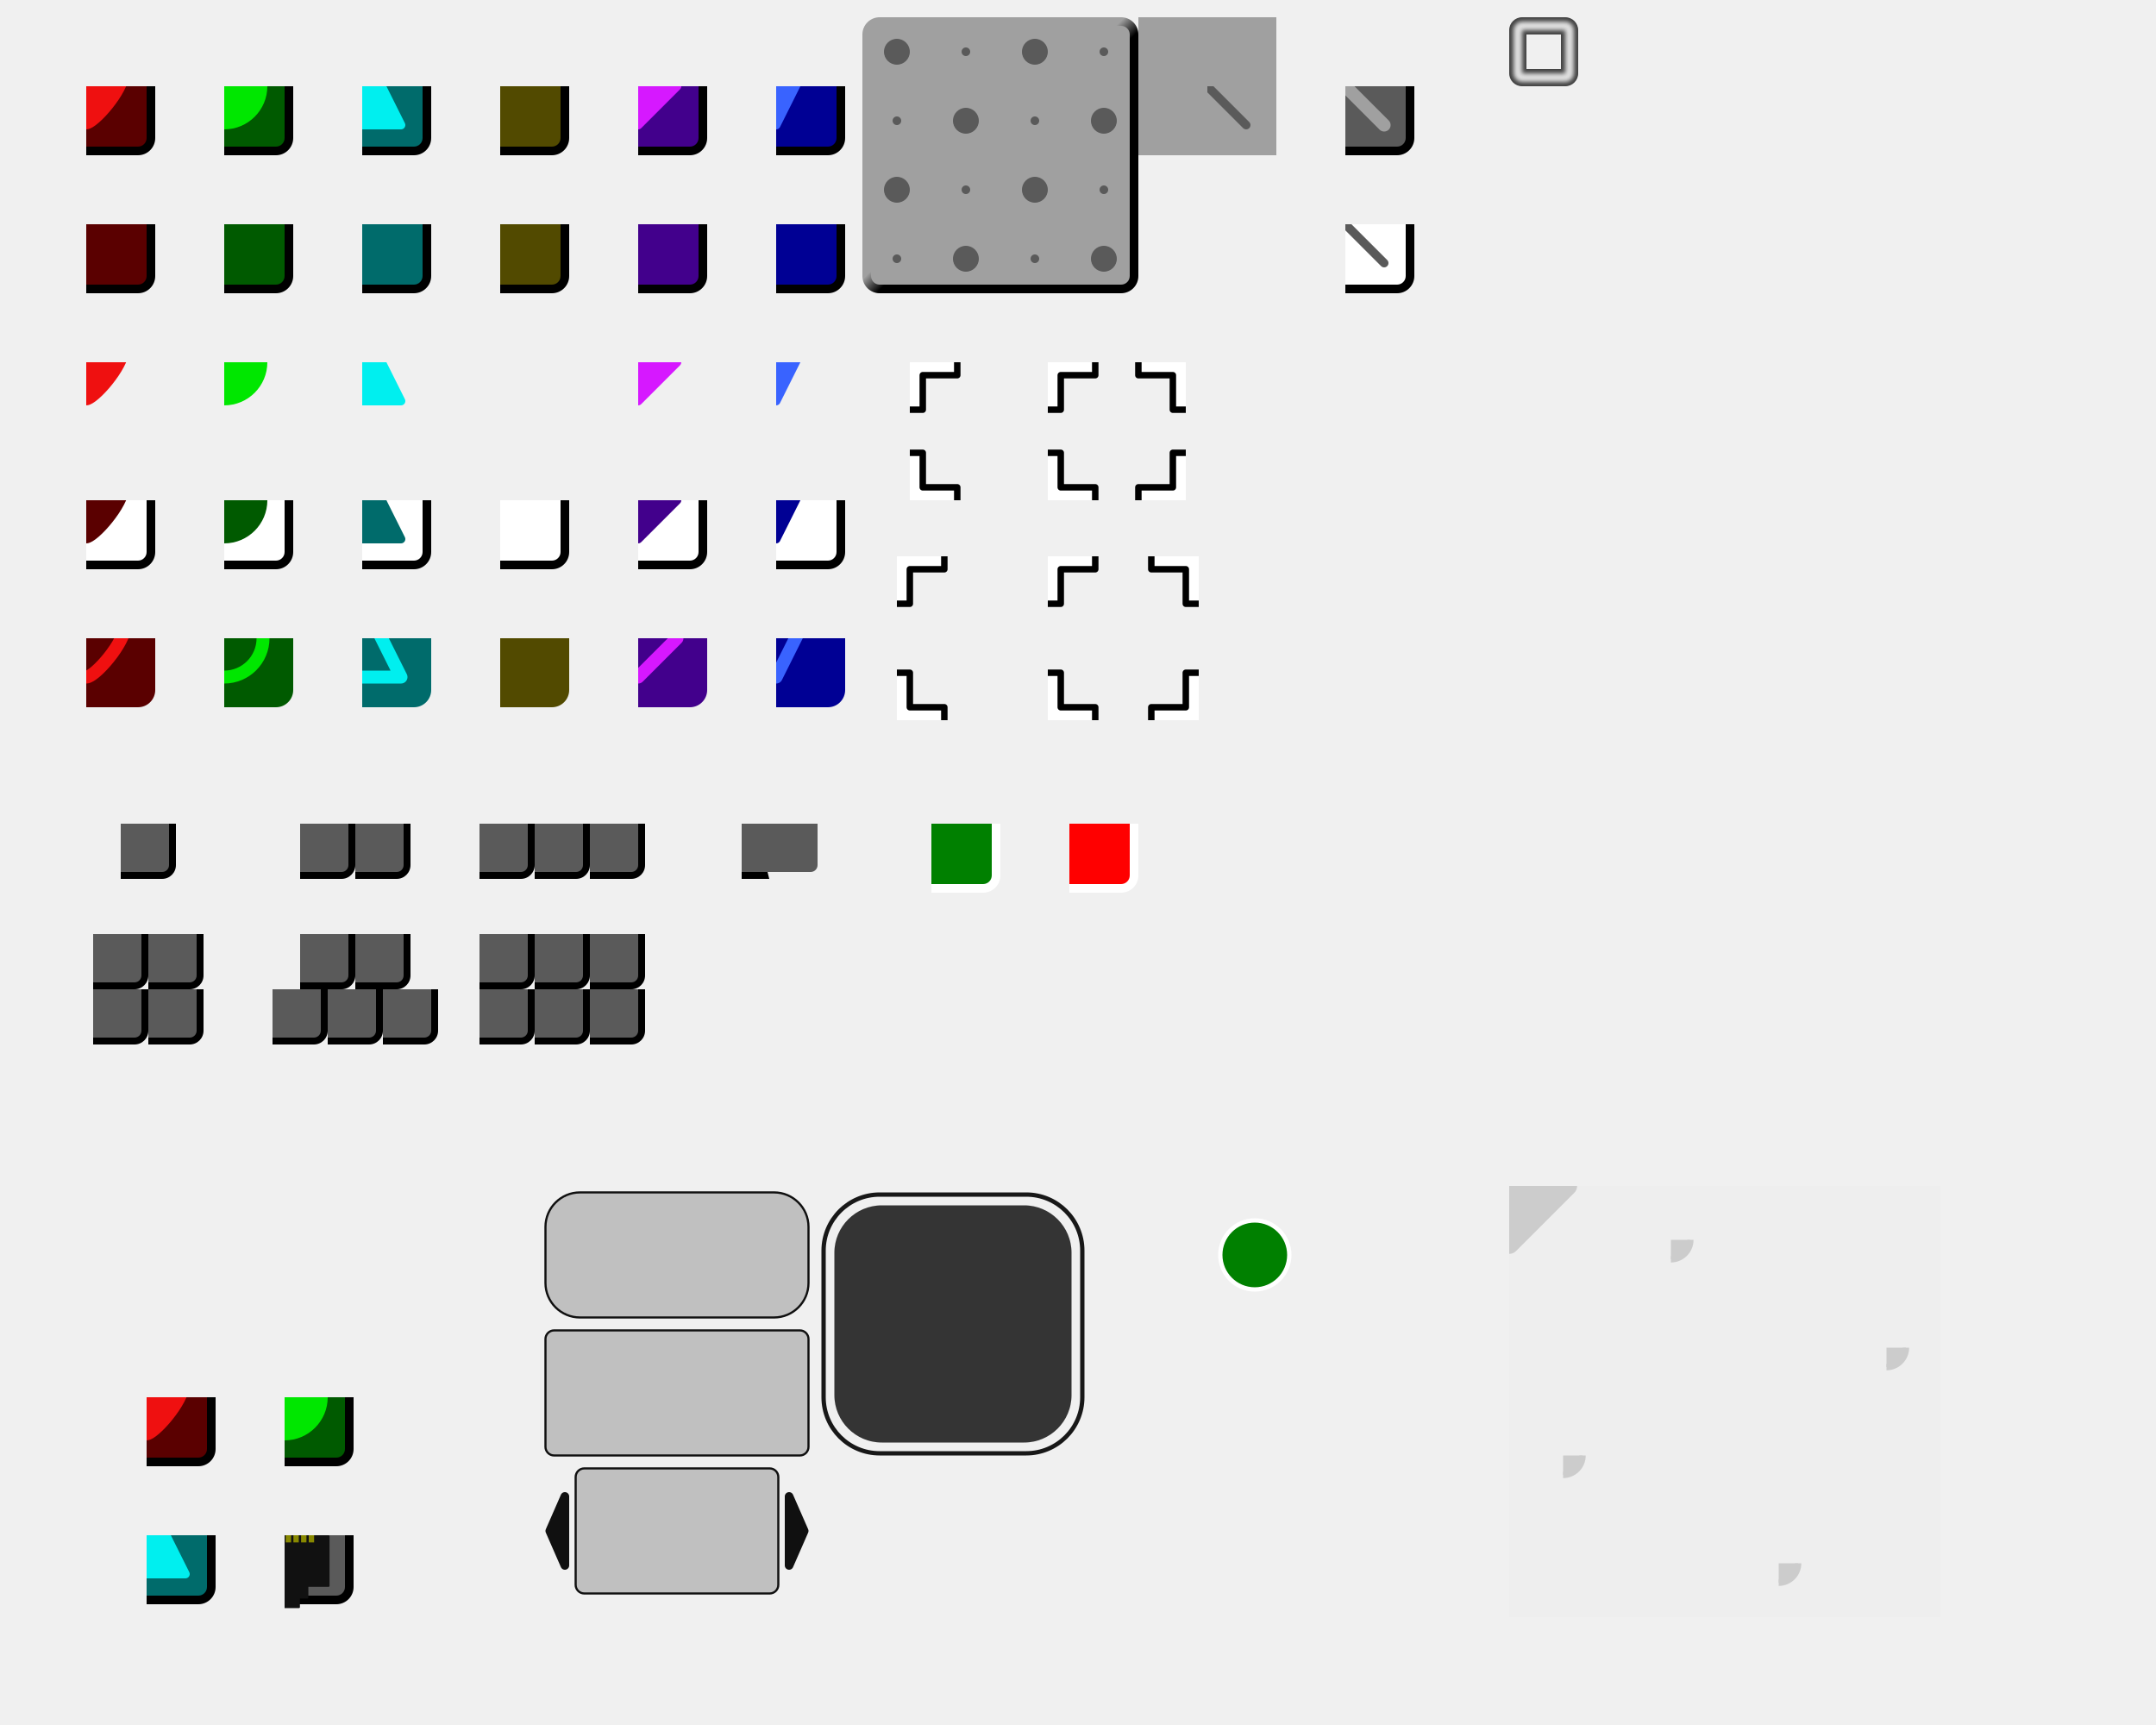
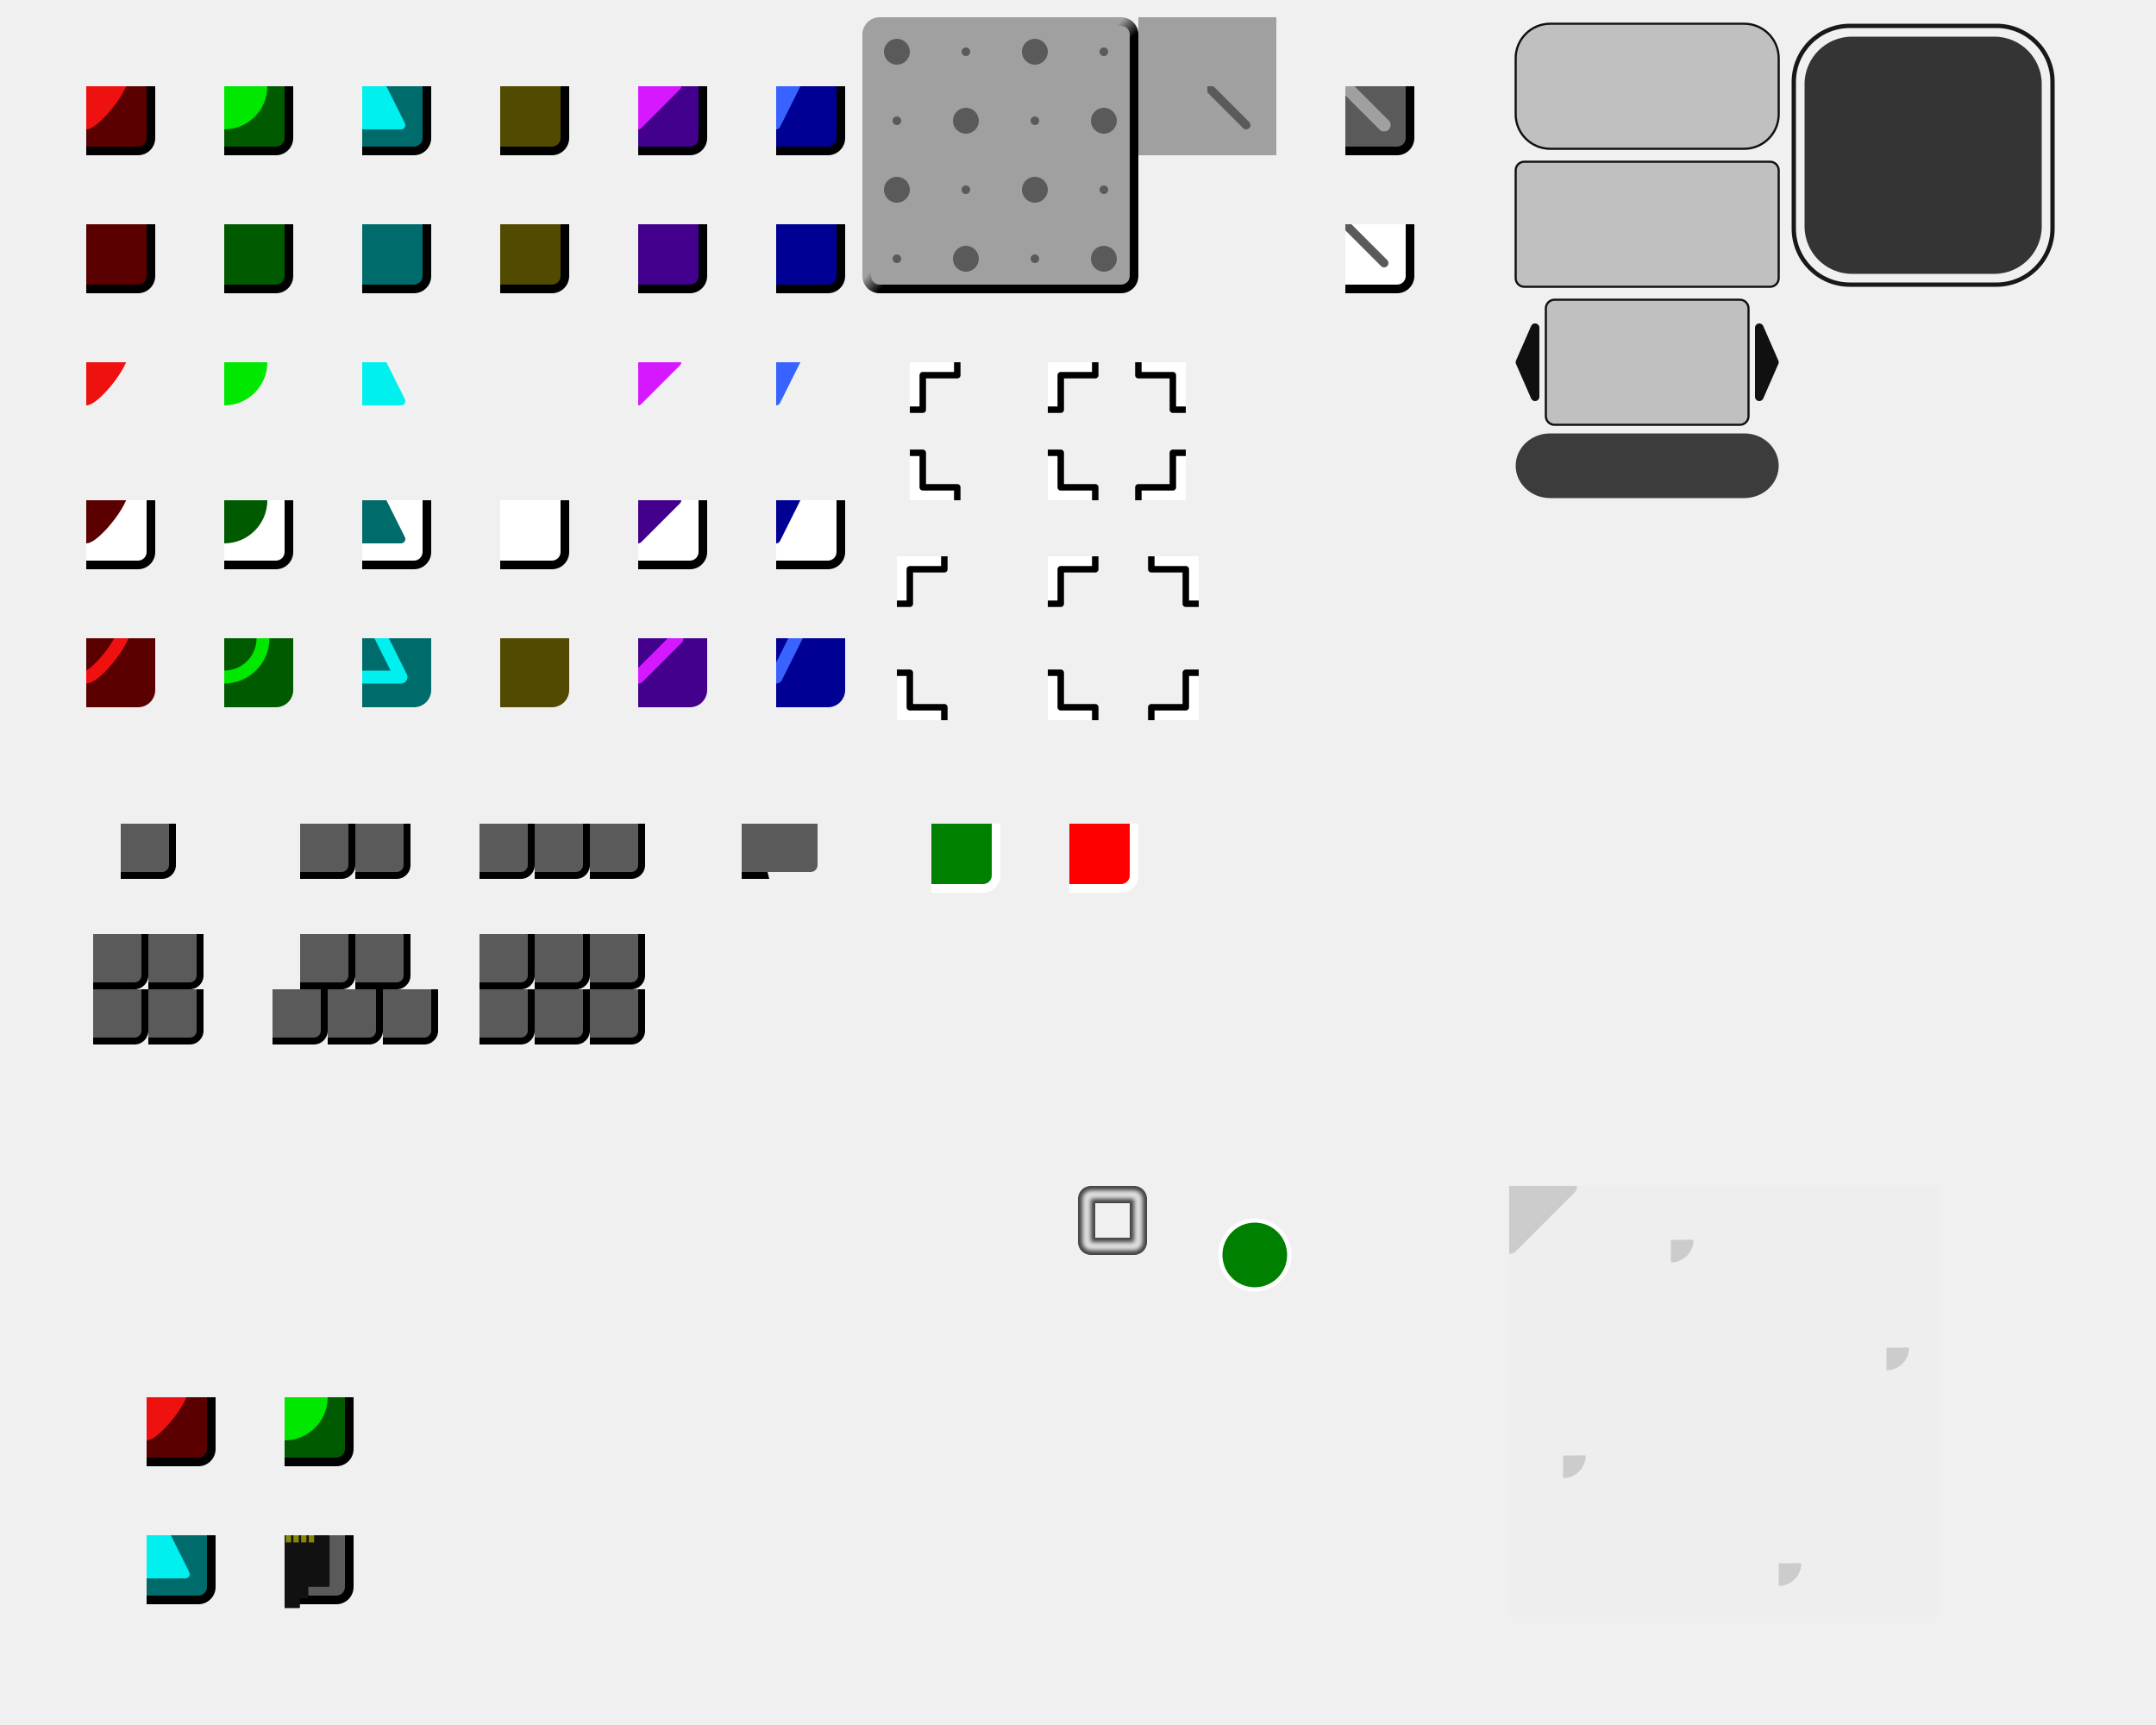
<svg xmlns="http://www.w3.org/2000/svg" xmlns:xlink="http://www.w3.org/1999/xlink" version="1.0" width="2000px" height="1600px" id="Panettopon-res">
  <defs>
    <linearGradient id="BkColor1-gradient" x1="0.45" y1="0.45" x2="0.55" y2="0.55">
      <stop offset="0" stop-color="#ef1010" />
      <stop offset="1" stop-color="black" />
    </linearGradient>
    <linearGradient id="BkColor2-gradient" x1="0.45" y1="0.45" x2="0.55" y2="0.55">
      <stop offset="0" stop-color="#00e700" />
      <stop offset="1" stop-color="black" />
    </linearGradient>
    <linearGradient id="BkColor3-gradient" x1="0.45" y1="0.45" x2="0.55" y2="0.55">
      <stop offset="0" stop-color="#00efef" />
      <stop offset="1" stop-color="black" />
    </linearGradient>
    <linearGradient id="BkColor4-gradient" x1="0.45" y1="0.45" x2="0.55" y2="0.55">
      <stop offset="0" stop-color="#dede00" />
      <stop offset="1" stop-color="black" />
    </linearGradient>
    <linearGradient id="BkColor5-gradient" x1="0.45" y1="0.45" x2="0.55" y2="0.55">
      <stop offset="0" stop-color="#d618ff" />
      <stop offset="1" stop-color="black" />
    </linearGradient>
    <linearGradient id="BkColor6-gradient" x1="0.45" y1="0.45" x2="0.55" y2="0.55">
      <stop offset="0" stop-color="#3963ff" />
      <stop offset="1" stop-color="black" />
    </linearGradient>
    <symbol id="BkColor-bg">
      <rect class="bk-bg" x="-64" y="-64" width="128" height="128" rx="16" ry="16" />
    </symbol>
    <symbol id="BkColor-fg">
      <rect class="bk-fg" x="-56" y="-56" width="112" height="112" rx="8" ry="8" />
    </symbol>
    <symbol id="BkColor1-face">
      <path class="bk-face" d="m 0,36 c 8,0 36,-32 36,-48 s -8,-24 -16,-24 c -12,0 -19,18 -20,18 s -8,-18 -20,-18 c -8,0 -16,8 -16,24 s 28,48 36,48 z" />
    </symbol>
    <symbol id="BkColor2-face">
      <path class="bk-face" d="M 36,0 C 36,19.882 19.882,36 0,36 -19.882,36 -36,19.882 -36,0 c 0,-19.882 16.118,-36 36,-36 19.882,0 36,16.118 36,36 z" />
    </symbol>
    <symbol id="BkColor3-face">
      <path class="bk-face" d="m 0,-36 -36,72 72,0 z" />
    </symbol>
    <symbol id="BkColor4-face">
      <path class="bk-face" />
    </symbol>
    <symbol id="BkColor5-face">
      <path class="bk-face" d="m 0,-36 36,36 -36,36 -36,-36 z" />
    </symbol>
    <symbol id="BkColor6-face">
      <path class="bk-face" d="m 0,36 -36,-72 72,0 z" />
    </symbol>
    <linearGradient id="BkGarbage-gradient" x1="0.45" y1="0.45" x2="0.55" y2="0.55">
      <stop offset="0" stop-color="#a0a0a0" />
      <stop offset="1" stop-color="black" />
    </linearGradient>
    <linearGradient id="BkGarbage-gradient-inverse" x1="0.55" y1="0.55" x2="0.45" y2="0.45" xlink:href="#BkGarbage-gradient" />
    <linearGradient id="BkGarbage-Big-gradient" x1="0.475" y1="0.475" x2="0.525" y2="0.525" xlink:href="#BkGarbage-gradient" />
    <pattern id="BkGarbage-tile" class="bk-gb bk-tile" x="0" y="0" width="128" height="128" patternUnits="userSpaceOnUse">
      <rect x="0" y="0" width="129" height="129" fill="#a0a0a0" />
      <circle cx="32" cy="32" r="12" fill="#5a5a5a" />
      <circle cx="96" cy="96" r="12" fill="#5a5a5a" />
      <circle cx="96" cy="32" r="4" fill="#5a5a5a" />
      <circle cx="32" cy="96" r="4" fill="#5a5a5a" />
    </pattern>
    <symbol id="BkGarbage-face">
      <path class="bk-face" d="M -36,-36 L 36,36 M -36,36 L 36,-36" />
    </symbol>
    <symbol id="GbHanging-large" class="bk-gb bk-mutate">
      <use class="bk-bg" xlink:href="#GbHanging-large-left" />
      <use class="bk-bg" xlink:href="#GbHanging-large-left" transform="scale(-1,-1)" style="fill: url(#BkGarbage-gradient-inverse)" />
      <rect class="bk-fg" x="-88" y="-56" width="176" height="112" rx="8" ry="8" />
    </symbol>
    <symbol id="GbHanging-large-left">
      <path d="m 0,-64 -80,0 a 16,16 0 0,0 -16,16 l 0,96 a 16,16 0 0,0 16,16 l 112,0 z" />
    </symbol>
    <symbol id="GbHanging-small" class="bk-gb bk-mutate" transform="scale(0.5)">
      <use class="bk-bg" xlink:href="#BkColor-bg" />
      <use class="bk-fg" xlink:href="#BkColor-fg" />
    </symbol>
    <symbol id="SwapCursor-corner">
      <path d="m 12,12 32,0 0,-24 -32,0 a 24,24 0 0,0 -24,24 l 0,32 24,0 z" />
    </symbol>
    <symbol id="SwapCursor-tee">
      <path d="m 0,-8.785 A 24,24 0, 0,0 -12,-12 l -32,0 0,24 32,0 0,32 24,0 0,-32 32,0 0,-24 -32,0 A 24,24 0 0,0 0,-8.785 z" />
    </symbol>
    <symbol id="Sign-bg">
      <rect class="lbl-bg" x="-64" y="-64" width="128" height="128" rx="16" ry="16" />
    </symbol>
    <symbol id="Sign-fg">
      <rect class="lbl-fg" x="-56" y="-56" width="112" height="112" rx="8" ry="8" />
    </symbol>
    <filter id="Field-Frame-blur" filterUnits="userSpaceOnUse" x="-20" y="-20" width="40" height="40">
      <feGaussianBlur in="SourceGraphic" stdDeviation="1" result="blur" />
    </filter>
    <symbol id="RJ45-socket" transform="translate(0,-4.826)">
      <g id="RJ45-socket-hole">
        <rect x="-5.956" y="0" width="11.913" height="6.833" rx="0.127" ry="0.127" />
        <rect x="-3.15" y="0" width="6.299" height="8.382" rx="0.127" ry="0.127" />
        <rect x="-2.032" y="0" width="4.064" height="9.652" rx="0.127" ry="0.127" />
      </g>
      <g id="RJ45-socket-pins">
        <rect x="-3.556" y="0" width="0.711" height="0.95" transform="translate(-0.3556)" />
        <rect x="-2.54" y="0" width="0.711" height="0.95" transform="translate(-0.3556)" />
        <rect x="-1.524" y="0" width="0.711" height="0.95" transform="translate(-0.3556)" />
        <rect x="-0.508" y="0" width="0.711" height="0.95" transform="translate(-0.3556)" />
        <rect x=" 0.508" y="0" width="0.711" height="0.95" transform="translate(-0.3556)" />
        <rect x=" 1.524" y="0" width="0.711" height="0.95" transform="translate(-0.3556)" />
        <rect x=" 2.54" y="0" width="0.711" height="0.95" transform="translate(-0.3556)" />
        <rect x=" 3.556" y="0" width="0.711" height="0.95" transform="translate(-0.3556)" />
      </g>
    </symbol>
    <style type="text/css">

      svg { overflow: visible; }

      .bk-bg { stroke: none; }
      .bk-flash .bk-fg { fill: white; }
      .bk-mutate .bk-face { fill: none; }
      .bk-mutate .bk-fg { fill: none; } /* hidden */

      .bk-fg, .bk-fg *, .bk-face {
        stroke-linecap: round;
        stroke-linejoin: round;
      }
      .bk-fg, .bk-fg *, .bk-normal .bk-face, .bk-flash .bk-face {
        stroke-width: 8;
      }
      .bk-mutate .bk-face {
        stroke-width: 12;
      }

      .bk-color1 .bk-bg { fill: url(#BkColor1-gradient); }
      .bk-color1.bk-normal .bk-fg {  fill: #5a0000; }
      .bk-color1.bk-normal .bk-face { stroke: #ef1010; fill: #ef1010; }
      .bk-color1.bk-flash .bk-face { stroke: #5a0000; fill: #5a0000; }
      .bk-color1.bk-mutate .bk-face { stroke: #ef1010; }
      .bk-color1.bk-mutate .bk-bg { fill: #5a0000; }

      .bk-color2 .bk-bg { fill: url(#BkColor2-gradient); }
      .bk-color2.bk-normal .bk-fg {  fill: #005a00; }
      .bk-color2.bk-normal .bk-face { stroke: #00e700; fill: #00e700; }
      .bk-color2.bk-flash .bk-face { stroke: #005a00; fill: #005a00; }
      .bk-color2.bk-mutate .bk-face { stroke: #00e700; }
      .bk-color2.bk-mutate .bk-bg { fill: #005a00; }

      .bk-color3 .bk-bg { fill: url(#BkColor3-gradient); }
      .bk-color3.bk-normal .bk-fg {  fill: #006b6b; }
      .bk-color3.bk-normal .bk-face { stroke: #00efef; fill: #00efef; }
      .bk-color3.bk-flash .bk-face { stroke: #006b6b; fill: #006b6b; }
      .bk-color3.bk-mutate .bk-face { stroke: #00efef; }
      .bk-color3.bk-mutate .bk-bg { fill: #006b6b; }

      .bk-color4 .bk-bg { fill: url(#BkColor4-gradient); }
      .bk-color4.bk-normal .bk-fg {  fill: #524a00; }
      .bk-color4.bk-normal .bk-face { stroke: #dede00; fill: #dede00; }
      .bk-color4.bk-flash .bk-face { stroke: #524a00; fill: #524a00; }
      .bk-color4.bk-mutate .bk-face { stroke: #dede00; }
      .bk-color4.bk-mutate .bk-bg { fill: #524a00; }

      .bk-color5 .bk-bg { fill: url(#BkColor5-gradient); }
      .bk-color5.bk-normal .bk-fg {  fill: #42008c; }
      .bk-color5.bk-normal .bk-face { stroke: #d618ff; fill: #d618ff; }
      .bk-color5.bk-flash .bk-face { stroke: #42008c; fill: #42008c; }
      .bk-color5.bk-mutate .bk-face { stroke: #d618ff; }
      .bk-color5.bk-mutate .bk-bg { fill: #42008c; }

      .bk-color6 .bk-bg { fill: url(#BkColor6-gradient); }
      .bk-color6.bk-normal .bk-fg {  fill: #000094; }
      .bk-color6.bk-normal .bk-face { stroke: #3963ff; fill: #3963ff; }
      .bk-color6.bk-flash .bk-face { stroke: #000094; fill: #000094; }
      .bk-color6.bk-mutate .bk-face { stroke: #3963ff; }
      .bk-color6.bk-mutate .bk-bg { fill: #000094; }

      .bk-gb .bk-bg { fill: url(#BkGarbage-gradient); }
      .bk-gb.bk-normal .bk-bg { fill: url(#BkGarbage-Big-gradient); }
      .bk-gb.bk-normal .bk-fg { fill: url(#BkGarbage-tile); }
      .bk-gb .bk-face { stroke: #5a5a5a; }
      .bk-gb.bk-mutate .bk-face { stroke: #a0a0a0; }
      .bk-gb.bk-mutate .bk-fg { fill: #5a5a5a; }


      #SwapCursor * {
        fill: white;
        stroke: black;
        stroke-width: 6;
        stroke-linecap: round;
        stroke-linejoin: round;
      }

      .lbl-bg {
        fill: white;
        stroke: none;
      }
      .lbl-fg { stroke: none; }
      #Sign-Chain .lbl-fg { fill: green; }
      #Sign-Combo .lbl-fg { fill: red; }


      #Field-Frame-border-bg {
        fill: #404040;
      }

      #Field-Frame-border-fg {
        fill: #e0e0e0;
      }


      #Menu-map .widget {
        fill: #c0c0c0;
        stroke: #101010;
        stroke-width: 1;
      }

      #Menu-Choice path {
        fill: #101010;
        stroke: #101010;
        stroke-width: 4;
        stroke-linecap: round;
        stroke-linejoin: round;
      }

+       #Menu-Notification {
+         fill: #000000;
+         fill-opacity: .75;
+         stroke: none;
+       }
+ 
      #Menu-Frame-inside {
        fill: #202020;
        fill-opacity:0.9;
        stroke: #f0f0f0;
        stroke-width: 4;
      }
      #Menu-Frame-border {
        fill: none;
        stroke: #181818;
        stroke-width: 2;
      }

      #Menu-LobbyConfChoice rect {
        fill: none;
        stroke: #f0f0f0;
        stroke-width: 2;
      }
      #Menu-LobbyConfChoice path {
        fill: #f0f0f0;
        stroke: #f0f0f0;
        stroke-width: 2;
        stroke-linecap: round;
        stroke-linejoin: round;
      }

      #Menu-Icon-Ready {
        fill: green;
        stroke: white;
        stroke-width: 2;
      }


      #Menu-Background-bg {
        fill: #eeeeee;
      }
      #Menu-Background .face {
        stroke-linecap: round;
        stroke-linejoin: round;
        stroke-width: 12;
        stroke: #cccccc;
        fill: #cccccc;
      }

      #RJ45-socket-hole { stroke: none; fill: #111111; }
      #RJ45-socket-pins { stroke: none; fill: #888800; }

      .bk-rj45 .bk-bg { fill: url(#BkGarbage-gradient); }
      .bk-rj45 .bk-fg { fill: #5a5a5a; }

    </style>
  </defs>
  <g id="BkColor-map" transform="translate(80,80)">
    <g id="BkColor-Normal-all" transform="translate(0,0)">
      <g id="BkColor1-Normal" class="bk-color1 bk-normal" transform="translate(0,0)">
        <use class="bk-bg" xlink:href="#BkColor-bg" />
        <use class="bk-fg" xlink:href="#BkColor-fg" />
        <use class="bk-face" xlink:href="#BkColor1-face" />
      </g>
      <g id="BkColor2-Normal" class="bk-color2 bk-normal" transform="translate(128,0)">
        <use class="bk-bg" xlink:href="#BkColor-bg" />
        <use class="bk-fg" xlink:href="#BkColor-fg" />
        <use class="bk-face" xlink:href="#BkColor2-face" />
      </g>
      <g id="BkColor3-Normal" class="bk-color3 bk-normal" transform="translate(256,0)">
        <use class="bk-bg" xlink:href="#BkColor-bg" />
        <use class="bk-fg" xlink:href="#BkColor-fg" />
        <use class="bk-face" xlink:href="#BkColor3-face" />
      </g>
      <g id="BkColor4-Normal" class="bk-color4 bk-normal" transform="translate(384,0)">
        <use class="bk-bg" xlink:href="#BkColor-bg" />
        <use class="bk-fg" xlink:href="#BkColor-fg" />
        <use class="bk-face" xlink:href="#BkColor4-face" />
      </g>
      <g id="BkColor5-Normal" class="bk-color5 bk-normal" transform="translate(512,0)">
        <use class="bk-bg" xlink:href="#BkColor-bg" />
        <use class="bk-fg" xlink:href="#BkColor-fg" />
        <use class="bk-face" xlink:href="#BkColor5-face" />
      </g>
      <g id="BkColor6-Normal" class="bk-color6 bk-normal" transform="translate(640,0)">
        <use class="bk-bg" xlink:href="#BkColor-bg" />
        <use class="bk-fg" xlink:href="#BkColor-fg" />
        <use class="bk-face" xlink:href="#BkColor6-face" />
      </g>
    </g>
    <g id="BkColor-Back-all" transform="translate(0,128)">
      <g id="BkColor1-Back" class="bk-color1 bk-normal" transform="translate(0,0)">
        <use class="bk-bg" xlink:href="#BkColor-bg" />
        <use class="bk-fg" xlink:href="#BkColor-fg" />
      </g>
      <g id="BkColor2-Back" class="bk-color2 bk-normal" transform="translate(128,0)">
        <use class="bk-bg" xlink:href="#BkColor-bg" />
        <use class="bk-fg" xlink:href="#BkColor-fg" />
      </g>
      <g id="BkColor3-Back" class="bk-color3 bk-normal" transform="translate(256,0)">
        <use class="bk-bg" xlink:href="#BkColor-bg" />
        <use class="bk-fg" xlink:href="#BkColor-fg" />
      </g>
      <g id="BkColor4-Back" class="bk-color4 bk-normal" transform="translate(384,0)">
        <use class="bk-bg" xlink:href="#BkColor-bg" />
        <use class="bk-fg" xlink:href="#BkColor-fg" />
      </g>
      <g id="BkColor5-Back" class="bk-color5 bk-normal" transform="translate(512,0)">
        <use class="bk-bg" xlink:href="#BkColor-bg" />
        <use class="bk-fg" xlink:href="#BkColor-fg" />
      </g>
      <g id="BkColor6-Back" class="bk-color6 bk-normal" transform="translate(640,0)">
        <use class="bk-bg" xlink:href="#BkColor-bg" />
        <use class="bk-fg" xlink:href="#BkColor-fg" />
      </g>
    </g>
    <g id="BkColor-Face-all" transform="translate(0,256)">
      <g id="BkColor1-Face" class="bk-color1 bk-normal" transform="translate(0,0)">
        <use class="bk-face" xlink:href="#BkColor1-face" transform="translate(0,0)" />
      </g>
      <g id="BkColor2-Face" class="bk-color2 bk-normal" transform="translate(128,0)">
        <use class="bk-face" xlink:href="#BkColor2-face" transform="translate(0,0)" />
      </g>
      <g id="BkColor3-Face" class="bk-color3 bk-normal" transform="translate(256,0)">
        <use class="bk-face" xlink:href="#BkColor3-face" transform="translate(0,0)" />
      </g>
      <g id="BkColor4-Face" class="bk-color4 bk-normal" transform="translate(384,0)">
        <use class="bk-face" xlink:href="#BkColor4-face" transform="translate(0,0)" />
      </g>
      <g id="BkColor5-Face" class="bk-color5 bk-normal" transform="translate(512,0)">
        <use class="bk-face" xlink:href="#BkColor5-face" transform="translate(0,0)" />
      </g>
      <g id="BkColor6-Face" class="bk-color6 bk-normal" transform="translate(640,0)">
        <use class="bk-face" xlink:href="#BkColor6-face" transform="translate(0,0)" />
      </g>
    </g>
    <g id="BkColor-Flash-all" transform="translate(0,384)">
      <g id="BkColor1-Flash" class="bk-color1 bk-flash" transform="translate(0,0)">
        <use class="bk-bg" xlink:href="#BkColor-bg" />
        <use class="bk-fg" xlink:href="#BkColor-fg" />
        <use class="bk-face" xlink:href="#BkColor1-face" />
      </g>
      <g id="BkColor2-Flash" class="bk-color2 bk-flash" transform="translate(128,0)">
        <use class="bk-bg" xlink:href="#BkColor-bg" />
        <use class="bk-fg" xlink:href="#BkColor-fg" />
        <use class="bk-face" xlink:href="#BkColor2-face" />
      </g>
      <g id="BkColor3-Flash" class="bk-color3 bk-flash" transform="translate(256,0)">
        <use class="bk-bg" xlink:href="#BkColor-bg" />
        <use class="bk-fg" xlink:href="#BkColor-fg" />
        <use class="bk-face" xlink:href="#BkColor3-face" />
      </g>
      <g id="BkColor4-Flash" class="bk-color4 bk-flash" transform="translate(384,0)">
        <use class="bk-bg" xlink:href="#BkColor-bg" />
        <use class="bk-fg" xlink:href="#BkColor-fg" />
        <use class="bk-face" xlink:href="#BkColor4-face" />
      </g>
      <g id="BkColor5-Flash" class="bk-color5 bk-flash" transform="translate(512,0)">
        <use class="bk-bg" xlink:href="#BkColor-bg" />
        <use class="bk-fg" xlink:href="#BkColor-fg" />
        <use class="bk-face" xlink:href="#BkColor5-face" />
      </g>
      <g id="BkColor6-Flash" class="bk-color6 bk-flash" transform="translate(640,0)">
        <use class="bk-bg" xlink:href="#BkColor-bg" />
        <use class="bk-fg" xlink:href="#BkColor-fg" />
        <use class="bk-face" xlink:href="#BkColor6-face" />
      </g>
    </g>
    <g id="BkColor-Mutate-all" transform="translate(0,512)">
      <g id="BkColor1-Mutate" class="bk-color1 bk-mutate" transform="translate(0,0)">
        <use class="bk-bg" xlink:href="#BkColor-bg" />
        <use class="bk-fg" xlink:href="#BkColor-fg" />
        <use class="bk-face" xlink:href="#BkColor1-face" />
      </g>
      <g id="BkColor2-Mutate" class="bk-color2 bk-mutate" transform="translate(128,0)">
        <use class="bk-bg" xlink:href="#BkColor-bg" />
        <use class="bk-fg" xlink:href="#BkColor-fg" />
        <use class="bk-face" xlink:href="#BkColor2-face" width="80" />
      </g>
      <g id="BkColor3-Mutate" class="bk-color3 bk-mutate" transform="translate(256,0)">
        <use class="bk-bg" xlink:href="#BkColor-bg" />
        <use class="bk-fg" xlink:href="#BkColor-fg" />
        <use class="bk-face" xlink:href="#BkColor3-face" />
      </g>
      <g id="BkColor4-Mutate" class="bk-color4 bk-mutate" transform="translate(384,0)">
        <use class="bk-bg" xlink:href="#BkColor-bg" />
        <use class="bk-fg" xlink:href="#BkColor-fg" />
        <use class="bk-face" xlink:href="#BkColor4-face" />
      </g>
      <g id="BkColor5-Mutate" class="bk-color5 bk-mutate" transform="translate(512,0)">
        <use class="bk-bg" xlink:href="#BkColor-bg" />
        <use class="bk-fg" xlink:href="#BkColor-fg" />
        <use class="bk-face" xlink:href="#BkColor5-face" />
      </g>
      <g id="BkColor6-Mutate" class="bk-color6 bk-mutate" transform="translate(640,0)">
        <use class="bk-bg" xlink:href="#BkColor-bg" />
        <use class="bk-fg" xlink:href="#BkColor-fg" />
        <use class="bk-face" xlink:href="#BkColor6-face" />
      </g>
    </g>
  </g>
  <g id="BkGarbage-map" transform="translate(928,144)">
    <g id="BkGarbage-Big" class="bk-gb bk-normal">
      <rect class="bk-bg" x="-128" y="-128" width="256" height="256" rx="16" ry="16" />
      <rect class="bk-fg" x="-120" y="-120" width="240" height="240" rx="8" ry="8" />
    </g>
    <g id="BkGarbage-center" class="bk-gb bk-normal" transform="translate(192,-64)">
      <rect x="-64" y="-64" width="128" height="128" fill="#a0a0a0" />
      <use class="bk-face" xlink:href="#BkGarbage-face" />
    </g>
    <g id="BkGarbage-Mutate" class="bk-gb bk-mutate" transform="translate(320,-64)">
      <use class="bk-bg" xlink:href="#BkColor-bg" />
      <use class="bk-fg" xlink:href="#BkColor-fg" />
      <use class="bk-face" xlink:href="#BkGarbage-face" />
    </g>
    <g id="BkGarbage-Flash" class="bk-gb bk-flash" transform="translate(320,64)">
      <use class="bk-bg" xlink:href="#BkColor-bg" />
      <use class="bk-fg" xlink:href="#BkColor-fg" />
      <use class="bk-face" xlink:href="#BkGarbage-face" />
    </g>
  </g>
  <g id="SwapCursor" transform="translate(812,304)">
    <rect id="SwapCursor-container" width="320" height="384" style="stroke: none; fill: none;" />
    <g id="SwapCursor-normal" transform="translate(160,96)">
      <use xlink:href="#SwapCursor-corner" transform="translate(-128,-64) scale( 1, 1)" />
      <use xlink:href="#SwapCursor-corner" transform="translate( 128,-64) scale(-1, 1)" />
      <use xlink:href="#SwapCursor-corner" transform="translate(-128, 64) scale( 1,-1)" />
      <use xlink:href="#SwapCursor-corner" transform="translate( 128, 64) scale(-1,-1)" />
      <use xlink:href="#SwapCursor-tee" transform="translate(0,-64) scale(1, 1)" />
      <use xlink:href="#SwapCursor-tee" transform="translate(0, 64) scale(1,-1)" />
    </g>
    <g id="SwapCursor-extend" transform="translate(160,288)">
      <use xlink:href="#SwapCursor-corner" transform="translate(-140,-76) scale( 1, 1)" />
      <use xlink:href="#SwapCursor-corner" transform="translate( 140,-76) scale(-1, 1)" />
      <use xlink:href="#SwapCursor-corner" transform="translate(-140, 76) scale( 1,-1)" />
      <use xlink:href="#SwapCursor-corner" transform="translate( 140, 76) scale(-1,-1)" />
      <use xlink:href="#SwapCursor-tee" transform="translate(0,-76) scale(1, 1)" />
      <use xlink:href="#SwapCursor-tee" transform="translate(0, 76) scale(1,-1)" />
    </g>
  </g>
  <g id="Signs" transform="translate(928,828)">
    <g id="Sign-Chain" class="lbl" transform="translate(-64,-64)">
      <use class="lbl-bg" xlink:href="#Sign-bg" />
      <use class="lbl-fg" xlink:href="#Sign-fg" />
    </g>
    <g id="Sign-Combo" class="lbl" transform="translate(64,-64)">
      <use class="lbl-bg" xlink:href="#Sign-bg" />
      <use class="lbl-fg" xlink:href="#Sign-fg" />
    </g>
  </g>
  <g id="GbHanging-map" transform="translate(16,700)">
    <rect id="GbHanging-container" width="768" height="256" style="stroke: none; fill: none;" />
    <g id="GbHanging-1" transform="translate(96,64) scale(0.8)">
      <use xlink:href="#GbHanging-small" transform="translate(  0,0)" />
    </g>
    <g id="GbHanging-2" transform="translate(288,64) scale(0.8)">
      <use xlink:href="#GbHanging-small" transform="translate(-32,0)" />
      <use xlink:href="#GbHanging-small" transform="translate( 32,0)" />
    </g>
    <g id="GbHanging-3" transform="translate(480,64) scale(0.8)">
      <use xlink:href="#GbHanging-small" transform="translate(-64,0)" />
      <use xlink:href="#GbHanging-small" transform="translate(  0,0)" />
      <use xlink:href="#GbHanging-small" transform="translate( 64,0)" />
    </g>
    <g id="GbHanging-4" transform="translate(96,192) scale(0.8)">
      <use xlink:href="#GbHanging-small" transform="translate(-32,-32)" />
      <use xlink:href="#GbHanging-small" transform="translate( 32,-32)" />
      <use xlink:href="#GbHanging-small" transform="translate(-32, 32)" />
      <use xlink:href="#GbHanging-small" transform="translate( 32, 32)" />
    </g>
    <g id="GbHanging-5" transform="translate(288,192) scale(0.8)">
      <use xlink:href="#GbHanging-small" transform="translate(-32,-32)" />
      <use xlink:href="#GbHanging-small" transform="translate( 32,-32)" />
      <use xlink:href="#GbHanging-small" transform="translate(-64, 32)" />
      <use xlink:href="#GbHanging-small" transform="translate(  0, 32)" />
      <use xlink:href="#GbHanging-small" transform="translate( 64, 32)" />
    </g>
    <g id="GbHanging-6" transform="translate(480,192) scale(0.8)">
      <use xlink:href="#GbHanging-small" transform="translate(-64,-32)" />
      <use xlink:href="#GbHanging-small" transform="translate(  0,-32)" />
      <use xlink:href="#GbHanging-small" transform="translate( 64,-32)" />
      <use xlink:href="#GbHanging-small" transform="translate(-64, 32)" />
      <use xlink:href="#GbHanging-small" transform="translate(  0, 32)" />
      <use xlink:href="#GbHanging-small" transform="translate( 64, 32)" />
    </g>
    <g id="GbHanging-Line" transform="translate(672,64) scale(0.8)">
      <use xlink:href="#GbHanging-large" />
    </g>
  </g>
-   <g id="Field-Frame" transform="translate(1400,16) scale(2)">
+   <g id="Field-Frame" transform="translate(1000,1100) scale(2)">
    <rect id="Field-Frame-container" width="32" height="32" style="stroke: none; fill: none;" />
    <clipPath id="Field-Frame-clip-path">
      <use xlink:href="#Field-Frame-border-bg" clip-rule="evenodd" />
    </clipPath>
    <g id="Field-Frame-border" transform="translate(16,16)" clip-path="url(#Field-Frame-clip-path)">
      <path id="Field-Frame-border-bg" fill-rule="evenodd" stroke-width="0" d="         M  -8, -8 h 16 v 16 h -16 z         M -16,-10 a 6,6 0,0,1  6,-6         h    20   a 6,6 0,0,1  6, 6         v    20   a 6,6 0,0,1 -6, 6         h   -20   a 6,6 0,0,1 -6,-6         z         " />
      <path id="Field-Frame-border-fg" fill-rule="evenodd" stroke-width="0" filter="url(#Field-Frame-blur)" d="         M -10,-10 h 20 v 20 h -20 z         M -14,-10 a 4,4 0,0,1  4,-4         h    20   a 4,4 0,0,1  4, 4         v    20   a 4,4 0,0,1 -4, 4         h   -20   a 4,4 0,0,1 -4,-4         z         " />
    </g>
  </g>
-   <g id="Menu-map" transform="translate(500,1100) scale(2)">
+   <g id="Menu-map" transform="translate(1400,16) scale(2)">
    <rect id="Menu-map-container" width="256" height="192" style="stroke: none; fill: none;" />
    <rect id="Menu-Button" transform="translate(64,32)" x="-61" y="-29" width="122" height="58" rx="16" ry="16" class="widget" />
    <rect id="Menu-Entry" transform="translate(64,96)" x="-61" y="-29" width="122" height="58" rx="4" ry="4" class="widget" />
    <g id="Menu-Choice" transform="translate(64,160)">
      <rect x="-47" y="-29" width="94" height="58" rx="4" ry="4" class="widget" />
      <path d="m -59,0 7,-16 0,32 z" />
      <path d="m 59,0 -7,-16 0,32 z" />
    </g>
+     <rect id="Menu-Notification" transform="translate(64,208)" x="-61" y="-15" width="122" height="30" rx="16" ry="16" />
    <g id="Menu-Frame" transform="translate(192,64)">
      <rect id="Menu-Frame-inside" x="-57" y="-57" width="114" height="114" rx="24" ry="24" />
      <rect id="Menu-Frame-border" x="-60" y="-60" width="120" height="120" rx="26" ry="26" />
    </g>
    <g id="Menu-LobbyConfChoice" transform="translate(192,160)">
      <rect x="-47" y="-29" width="94" height="58" rx="4" ry="4" />
      <path d="m -59,0 7,-16 0,32 z" />
      <path d="m 59,0 -7,-16 0,32 z" />
    </g>
  </g>
  <g id="Menu-icons" transform="translate(1100,1100) scale(2)">
    <rect id="Menu-icons-container" width="128" height="128" style="stroke: none; fill: none;" />
    <circle id="Menu-Icon-Ready" cx="32" cy="32" r="16" />
  </g>
  <g id="Menu-Background" clip-path="url(#Menu-Background-clip)" transform="translate(1600,1300)">
    <clipPath id="Menu-Background-clip">
      <use xlink:href="#Menu-Background-bg" />
    </clipPath>
    <rect id="Menu-Background-bg" x="-200" y="-200" width="400" height="400" />
    <use class="face" xlink:href="#BkColor4-face" transform="scale(2)" />
    <use class="face" xlink:href="#BkColor5-face" transform="translate( 200, 200) scale(1.5)" />
    <use class="face" xlink:href="#BkColor5-face" transform="translate( 200,-200) scale(1.5)" />
    <use class="face" xlink:href="#BkColor5-face" transform="translate(-200, 200) scale(1.5)" />
    <use class="face" xlink:href="#BkColor5-face" transform="translate(-200,-200) scale(1.5)" />
    <use class="face" xlink:href="#BkColor2-face" transform="translate(  50, 150) scale(0.5)" />
    <use class="face" xlink:href="#BkColor2-face" transform="translate( 150, -50) scale(0.5)" />
    <use class="face" xlink:href="#BkColor2-face" transform="translate( -50,-150) scale(0.5)" />
    <use class="face" xlink:href="#BkColor2-face" transform="translate(-150,  50) scale(0.5)" />
  </g>
  <g id="App-icon" transform="translate(200,1360)">
    <use xlink:href="#BkColor1-Normal" transform="translate(-64,-64)" />
    <use xlink:href="#BkColor2-Normal" transform="translate(-64,-64)" />
    <use xlink:href="#BkColor3-Normal" transform="translate(-320,64)" />
    <g id="BkRJ45" class="bk-rj45" transform="translate(64,64)">
      <use class="bk-bg" xlink:href="#BkColor-bg" />
      <use class="bk-fg" xlink:href="#BkColor-fg" />
      <use xlink:href="#RJ45-socket" transform="scale(7)" />
    </g>
  </g>
</svg>
